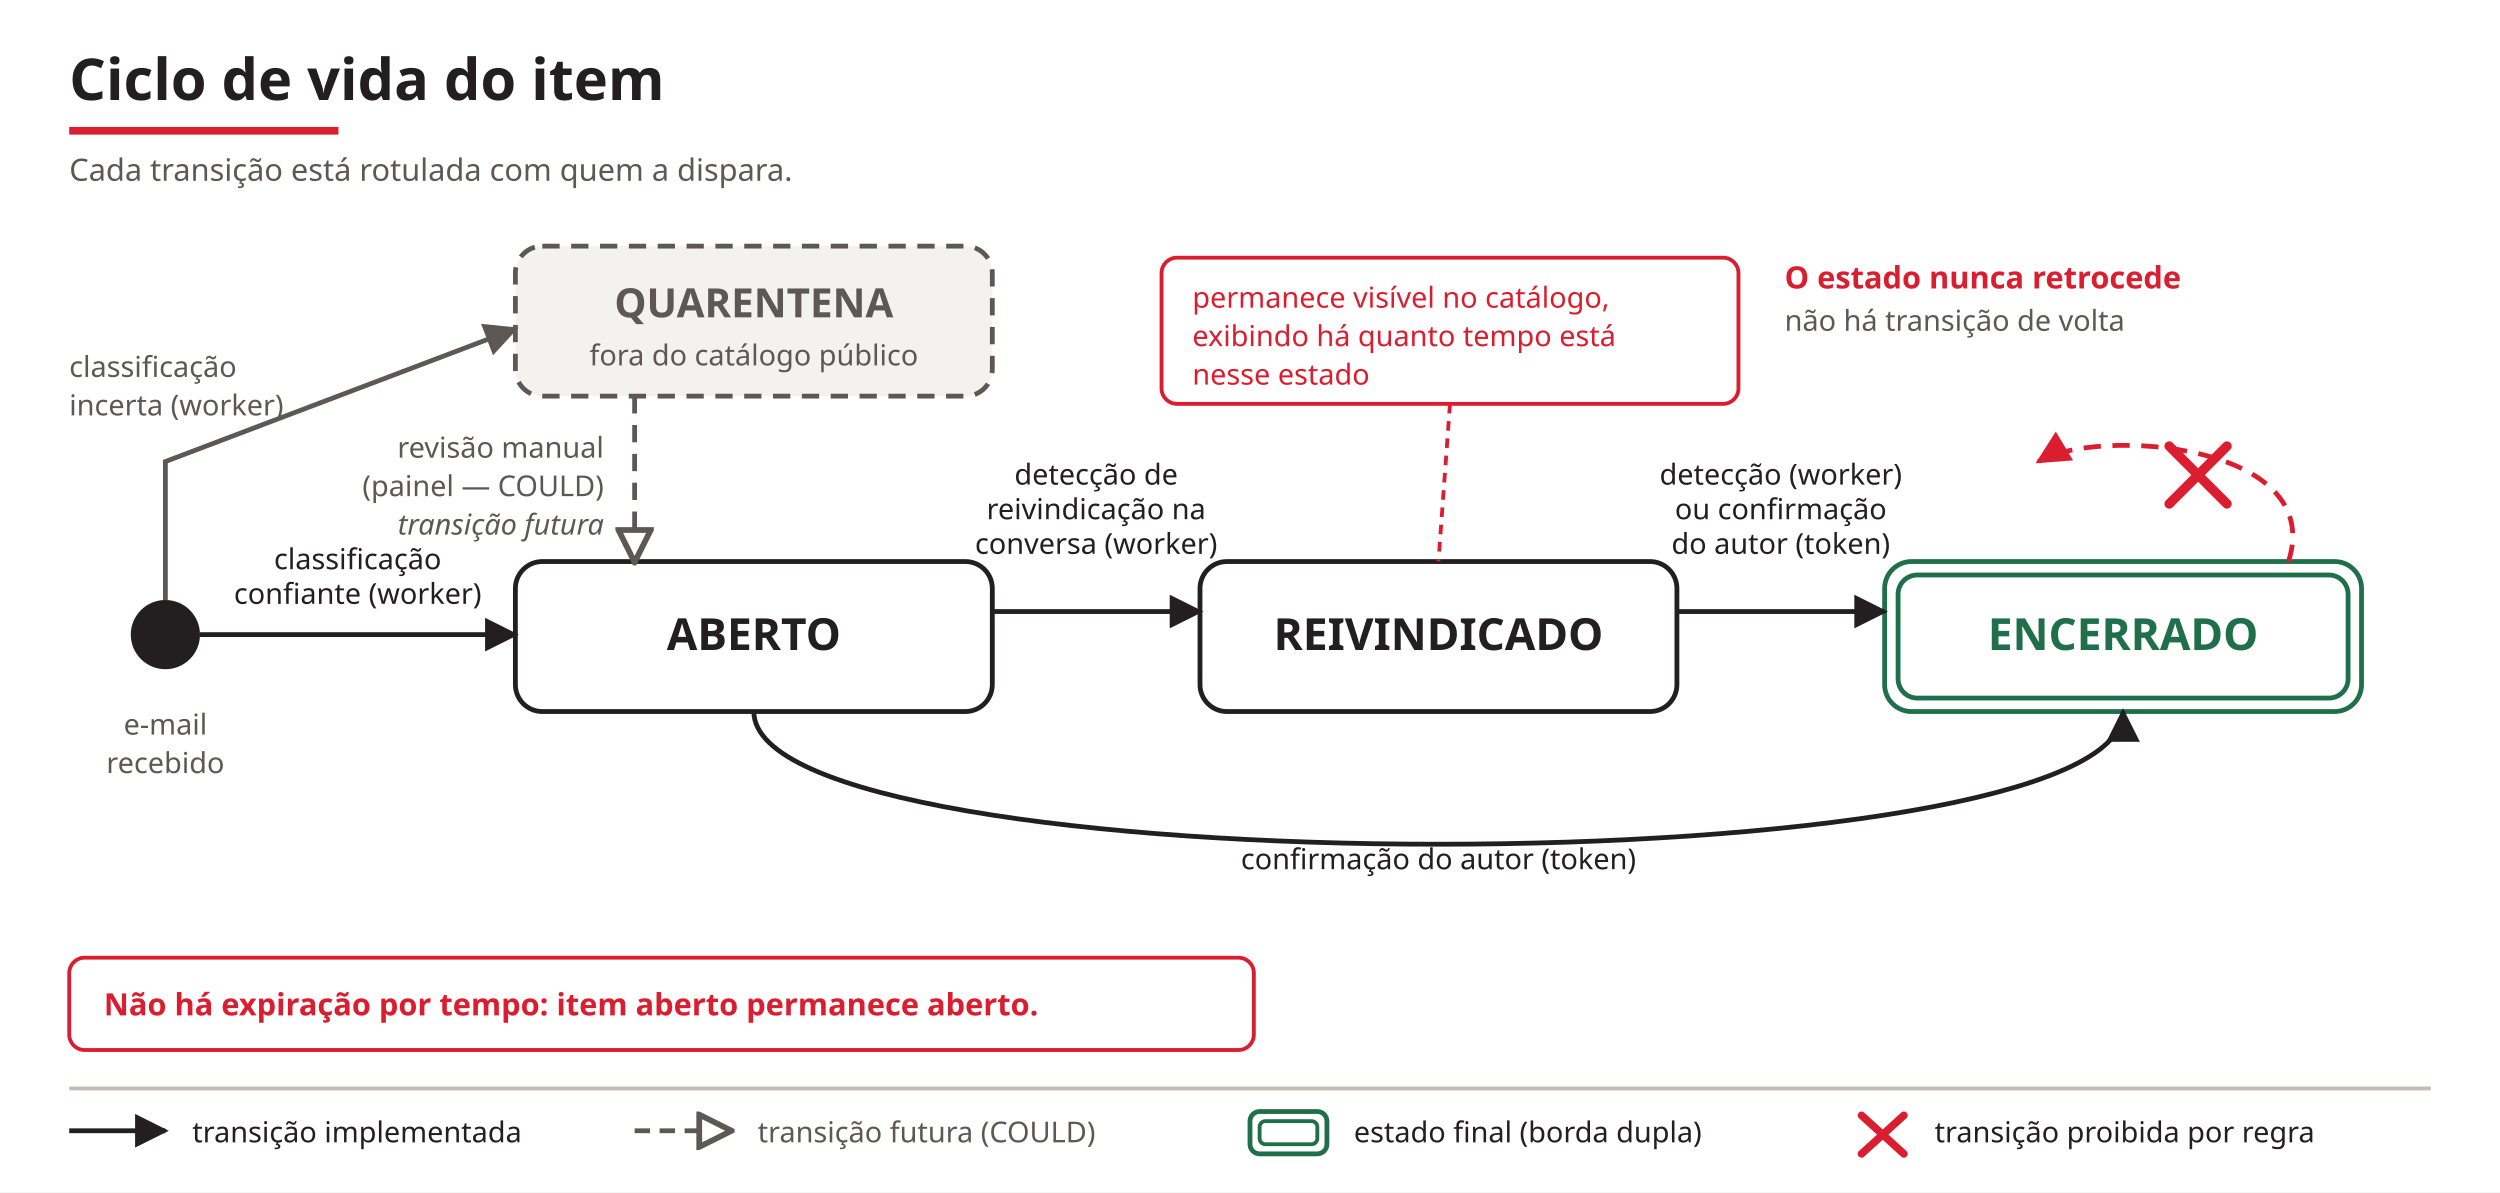
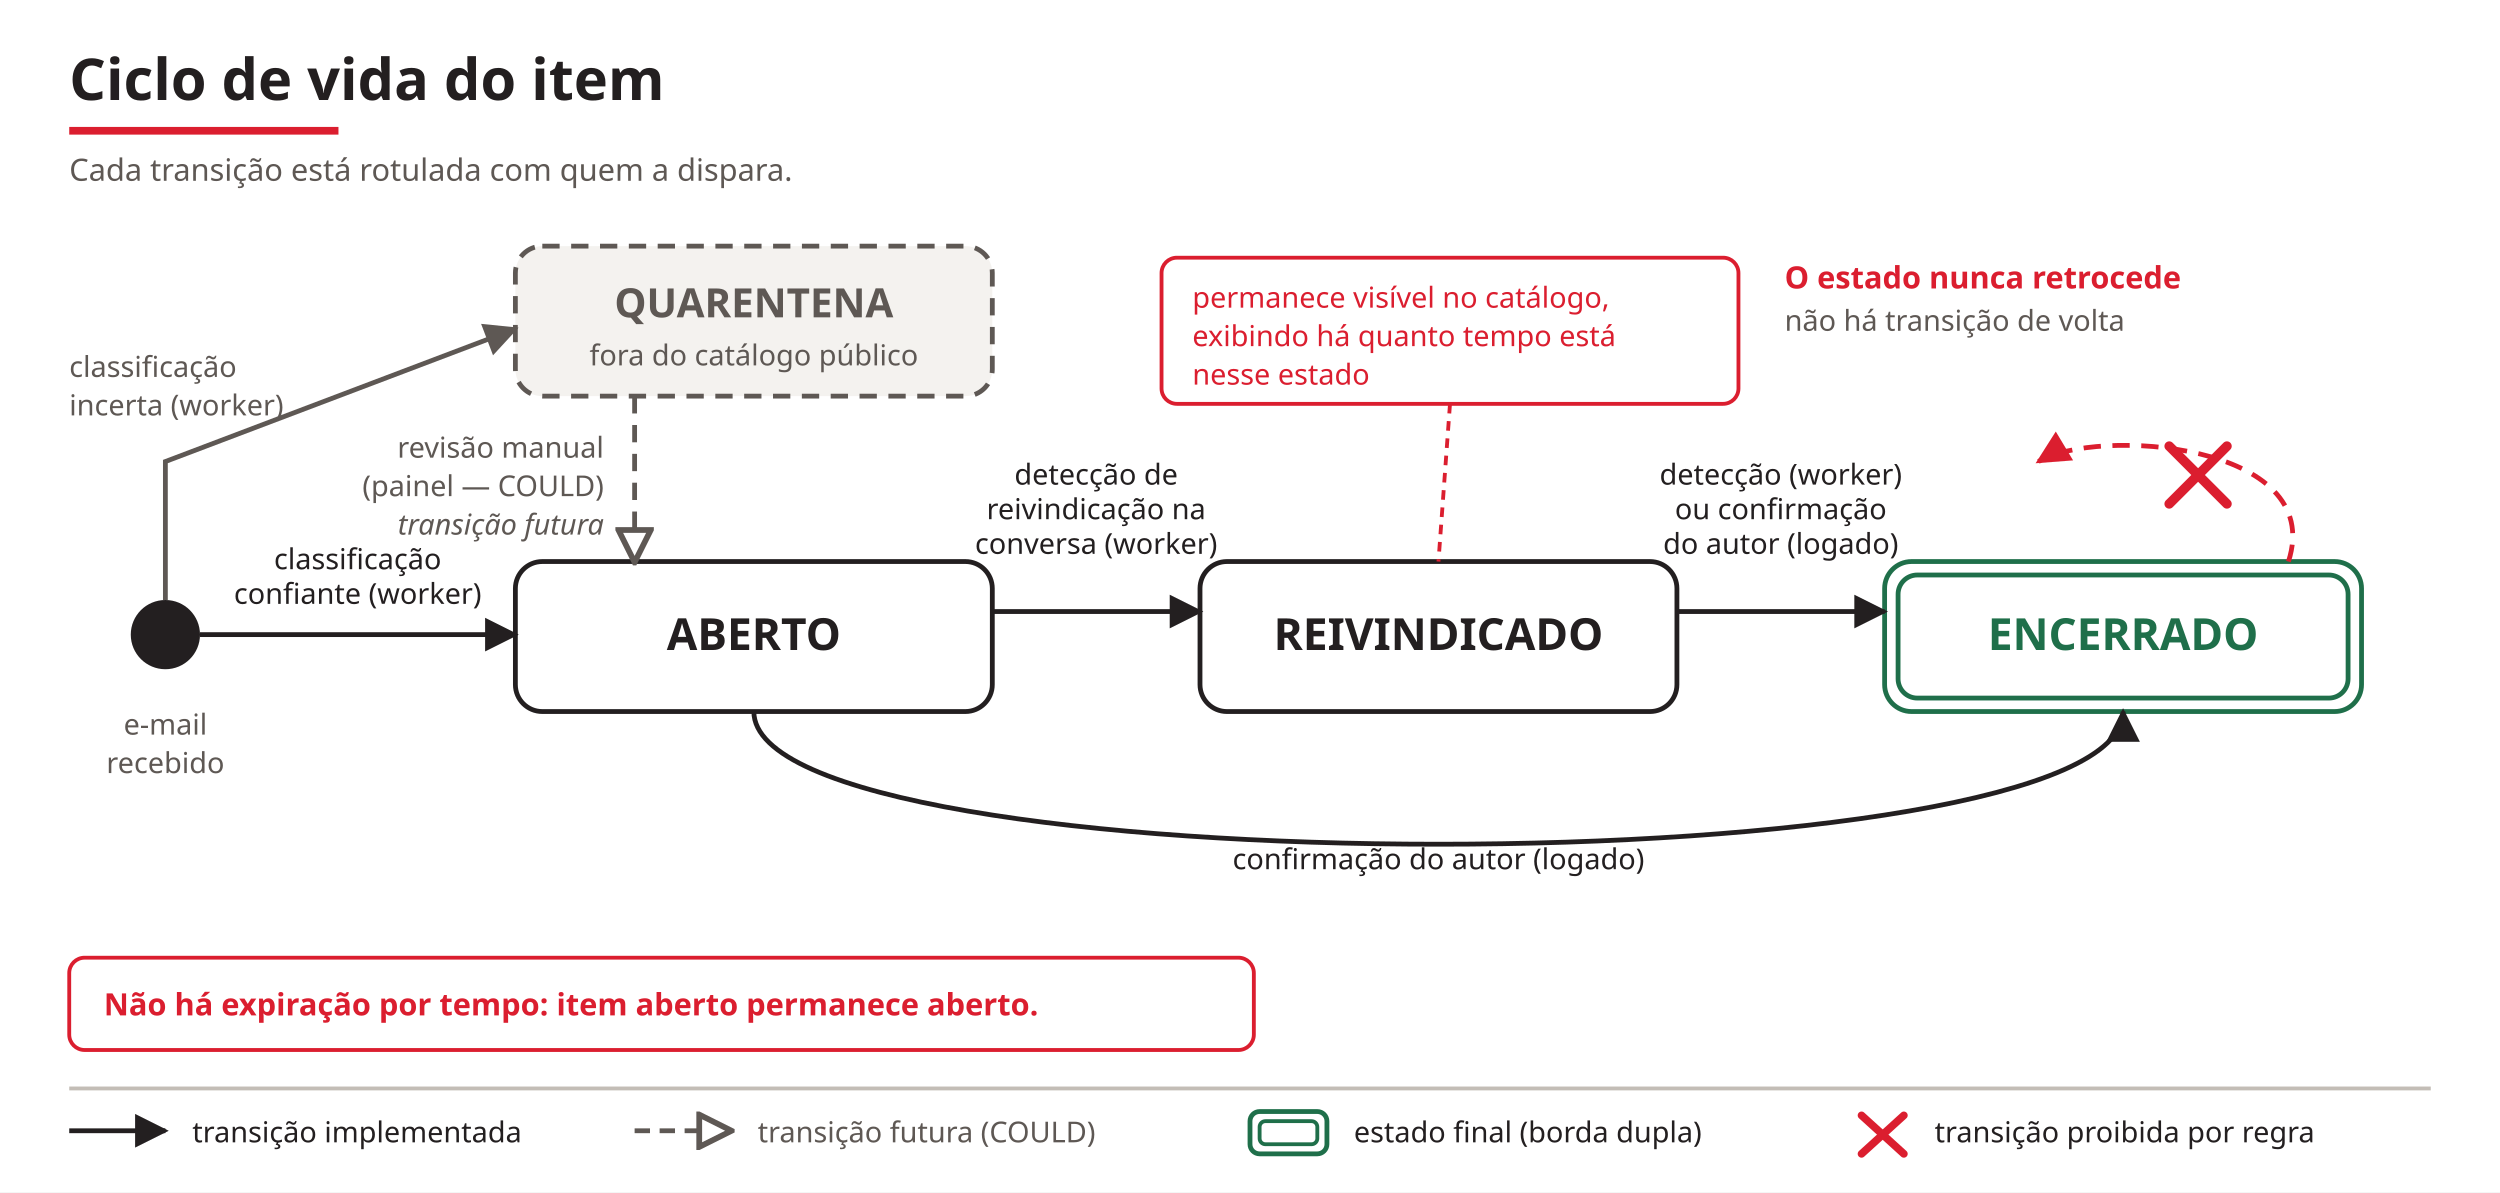
<svg xmlns="http://www.w3.org/2000/svg" viewBox="0 0 1300 620" width="1300" height="620">
  <defs>
    <marker id="arrowSolid3" viewBox="0 0 10 10" refX="9" refY="5" markerWidth="7" markerHeight="7" orient="auto-start-reverse">
      <path d="M 0 0 L 10 5 L 0 10 z" fill="#231F20" />
    </marker>
    <marker id="arrowGray3" viewBox="0 0 10 10" refX="9" refY="5" markerWidth="7" markerHeight="7" orient="auto-start-reverse">
      <path d="M 0 0 L 10 5 L 0 10 z" fill="#5E5854" />
    </marker>
    <marker id="arrowHollow3" viewBox="0 0 10 10" refX="9" refY="5" markerWidth="8" markerHeight="8" orient="auto-start-reverse">
      <path d="M 0.8 0.8 L 9.2 5 L 0.8 9.2 z" fill="#FFFFFF" stroke="#5E5854" stroke-width="1.5" />
    </marker>
    <marker id="arrowRed3" viewBox="0 0 10 10" refX="9" refY="5" markerWidth="7" markerHeight="7" orient="auto-start-reverse">
      <path d="M 0 0 L 10 5 L 0 10 z" fill="#DB1E2F" />
    </marker>
  </defs>
  <rect x="0" y="0" width="1300" height="620" fill="#FFFFFF" />
  <text x="36" y="52" font-family="Mulish, Segoe UI, system-ui, sans-serif" font-size="30" font-weight="700" fill="#231F20">Ciclo de vida do item</text>
  <rect x="36" y="66" width="140" height="4" fill="#DB1E2F" />
  <text x="36" y="94" font-family="Mulish, Segoe UI, system-ui, sans-serif" font-size="16" fill="#5E5854">Cada transição está rotulada com quem a dispara.</text>
  <rect x="268" y="128" width="248" height="78" rx="14" fill="#F4F2EF" stroke="#5E5854" stroke-width="2.5" stroke-dasharray="9 6" />
  <text x="392" y="165" text-anchor="middle" font-family="Mulish, Segoe UI, system-ui, sans-serif" font-size="21" font-weight="700" fill="#5E5854">QUARENTENA</text>
  <text x="392" y="190" text-anchor="middle" font-family="Mulish, Segoe UI, system-ui, sans-serif" font-size="15" fill="#5E5854">fora do catálogo público</text>
  <circle cx="86" cy="330" r="18" fill="#231F20" />
  <text x="86" y="382" text-anchor="middle" font-family="Mulish, Segoe UI, system-ui, sans-serif" font-size="15" fill="#5E5854">e-mail</text>
  <text x="86" y="402" text-anchor="middle" font-family="Mulish, Segoe UI, system-ui, sans-serif" font-size="15" fill="#5E5854">recebido</text>
  <rect x="268" y="292" width="248" height="78" rx="14" fill="#FFFFFF" stroke="#231F20" stroke-width="2.5" />
  <text x="392" y="338" text-anchor="middle" font-family="Mulish, Segoe UI, system-ui, sans-serif" font-size="23" font-weight="700" fill="#231F20">ABERTO</text>
  <rect x="624" y="292" width="248" height="78" rx="14" fill="#FFFFFF" stroke="#231F20" stroke-width="2.5" />
  <text x="748" y="338" text-anchor="middle" font-family="Mulish, Segoe UI, system-ui, sans-serif" font-size="23" font-weight="700" fill="#231F20">REIVINDICADO</text>
  <rect x="980" y="292" width="248" height="78" rx="14" fill="#FFFFFF" stroke="#1F6F4A" stroke-width="2.5" />
  <rect x="987" y="299" width="234" height="64" rx="10" fill="#FFFFFF" stroke="#1F6F4A" stroke-width="2.5" />
  <text x="1104" y="338" text-anchor="middle" font-family="Mulish, Segoe UI, system-ui, sans-serif" font-size="23" font-weight="700" fill="#1F6F4A">ENCERRADO</text>
  <path d="M 104 330 L 268 330" fill="none" stroke="#231F20" stroke-width="2.5" marker-end="url(#arrowSolid3)" />
  <text x="186" y="314" text-anchor="middle" font-family="Mulish, Segoe UI, system-ui, sans-serif" font-size="15" fill="#231F20">confiante (worker)</text>
  <text x="186" y="296" text-anchor="middle" font-family="Mulish, Segoe UI, system-ui, sans-serif" font-size="15" fill="#231F20">classificação</text>
  <path d="M 86 312 L 86 240 L 268 171" fill="none" stroke="#5E5854" stroke-width="2.5" marker-end="url(#arrowGray3)" />
  <text x="36" y="196" font-family="Mulish, Segoe UI, system-ui, sans-serif" font-size="15" fill="#5E5854">classificação</text>
  <text x="36" y="216" font-family="Mulish, Segoe UI, system-ui, sans-serif" font-size="15" fill="#5E5854">incerta (worker)</text>
  <path d="M 330 206 L 330 292" fill="none" stroke="#5E5854" stroke-width="2.5" stroke-dasharray="9 6" marker-end="url(#arrowHollow3)" />
  <text x="314" y="238" text-anchor="end" font-family="Mulish, Segoe UI, system-ui, sans-serif" font-size="15" fill="#5E5854">revisão manual</text>
  <text x="314" y="258" text-anchor="end" font-family="Mulish, Segoe UI, system-ui, sans-serif" font-size="15" fill="#5E5854">(painel — COULD)</text>
  <text x="314" y="278" text-anchor="end" font-family="Mulish, Segoe UI, system-ui, sans-serif" font-size="15" font-style="italic" fill="#5E5854">transição futura</text>
  <path d="M 516 318 L 624 318" fill="none" stroke="#231F20" stroke-width="2.5" marker-end="url(#arrowSolid3)" />
  <text x="570" y="288" text-anchor="middle" font-family="Mulish, Segoe UI, system-ui, sans-serif" font-size="15" fill="#231F20">conversa (worker)</text>
  <text x="570" y="270" text-anchor="middle" font-family="Mulish, Segoe UI, system-ui, sans-serif" font-size="15" fill="#231F20">reivindicação na</text>
  <text x="570" y="252" text-anchor="middle" font-family="Mulish, Segoe UI, system-ui, sans-serif" font-size="15" fill="#231F20">detecção de</text>
  <path d="M 872 318 L 980 318" fill="none" stroke="#231F20" stroke-width="2.5" marker-end="url(#arrowSolid3)" />
-   <text x="926" y="288" text-anchor="middle" font-family="Mulish, Segoe UI, system-ui, sans-serif" font-size="15" fill="#231F20">do autor (token)</text>
+   <text x="926" y="288" text-anchor="middle" font-family="Mulish, Segoe UI, system-ui, sans-serif" font-size="15" fill="#231F20">do autor (logado)</text>
  <text x="926" y="270" text-anchor="middle" font-family="Mulish, Segoe UI, system-ui, sans-serif" font-size="15" fill="#231F20">ou confirmação</text>
  <text x="926" y="252" text-anchor="middle" font-family="Mulish, Segoe UI, system-ui, sans-serif" font-size="15" fill="#231F20">detecção (worker)</text>
  <path d="M 392 370 C 392 462, 1104 462, 1104 370" fill="none" stroke="#231F20" stroke-width="2.5" marker-end="url(#arrowSolid3)" />
-   <text x="748" y="452" text-anchor="middle" font-family="Mulish, Segoe UI, system-ui, sans-serif" font-size="15" fill="#231F20">confirmação do autor (token)</text>
+   <text x="748" y="452" text-anchor="middle" font-family="Mulish, Segoe UI, system-ui, sans-serif" font-size="15" fill="#231F20">confirmação do autor (logado)</text>
  <rect x="604" y="134" width="300" height="76" rx="8" fill="#FFFFFF" stroke="#DB1E2F" stroke-width="2" />
  <text x="620" y="160" font-family="Mulish, Segoe UI, system-ui, sans-serif" font-size="15" fill="#DB1E2F">permanece visível no catálogo,</text>
  <text x="620" y="180" font-family="Mulish, Segoe UI, system-ui, sans-serif" font-size="15" fill="#DB1E2F">exibindo há quanto tempo está</text>
  <text x="620" y="200" font-family="Mulish, Segoe UI, system-ui, sans-serif" font-size="15" fill="#DB1E2F">nesse estado</text>
  <path d="M 754 210 L 748 292" fill="none" stroke="#DB1E2F" stroke-width="2" stroke-dasharray="5 4" />
  <path d="M 1190 292 C 1210 230, 1090 222, 1060 240" fill="none" stroke="#DB1E2F" stroke-width="2.5" stroke-dasharray="9 6" marker-end="url(#arrowRed3)" />
  <g stroke="#DB1E2F" stroke-width="5" stroke-linecap="round">
    <path d="M 1128 232 L 1158 262" />
    <path d="M 1158 232 L 1128 262" />
  </g>
  <text x="928" y="150" font-family="Mulish, Segoe UI, system-ui, sans-serif" font-size="16" font-weight="700" fill="#DB1E2F">O estado nunca retrocede</text>
  <text x="928" y="172" font-family="Mulish, Segoe UI, system-ui, sans-serif" font-size="15" fill="#5E5854">não há transição de volta</text>
  <rect x="36" y="498" width="616" height="48" rx="8" fill="#FFFFFF" stroke="#DB1E2F" stroke-width="2" />
  <text x="54" y="528" font-family="Mulish, Segoe UI, system-ui, sans-serif" font-size="16" font-weight="700" fill="#DB1E2F">Não há expiração por tempo: item aberto permanece aberto.</text>
  <line x1="36" y1="566" x2="1264" y2="566" stroke="#C3BDB6" stroke-width="2" />
  <path d="M 36 588 L 86 588" fill="none" stroke="#231F20" stroke-width="2.5" marker-end="url(#arrowSolid3)" />
  <text x="100" y="594" font-family="Mulish, Segoe UI, system-ui, sans-serif" font-size="15" fill="#231F20">transição implementada</text>
  <path d="M 330 588 L 380 588" fill="none" stroke="#5E5854" stroke-width="2.5" stroke-dasharray="8 5" marker-end="url(#arrowHollow3)" />
  <text x="394" y="594" font-family="Mulish, Segoe UI, system-ui, sans-serif" font-size="15" fill="#5E5854">transição futura (COULD)</text>
  <rect x="650" y="578" width="40" height="22" rx="5" fill="#FFFFFF" stroke="#1F6F4A" stroke-width="2.5" />
  <rect x="655" y="583" width="30" height="12" rx="3" fill="#FFFFFF" stroke="#1F6F4A" stroke-width="2" />
  <text x="704" y="594" font-family="Mulish, Segoe UI, system-ui, sans-serif" font-size="15" fill="#231F20">estado final (borda dupla)</text>
  <g stroke="#DB1E2F" stroke-width="4" stroke-linecap="round">
    <path d="M 968 580 L 990 600" />
    <path d="M 990 580 L 968 600" />
  </g>
  <text x="1006" y="594" font-family="Mulish, Segoe UI, system-ui, sans-serif" font-size="15" fill="#231F20">transição proibida por regra</text>
</svg>
